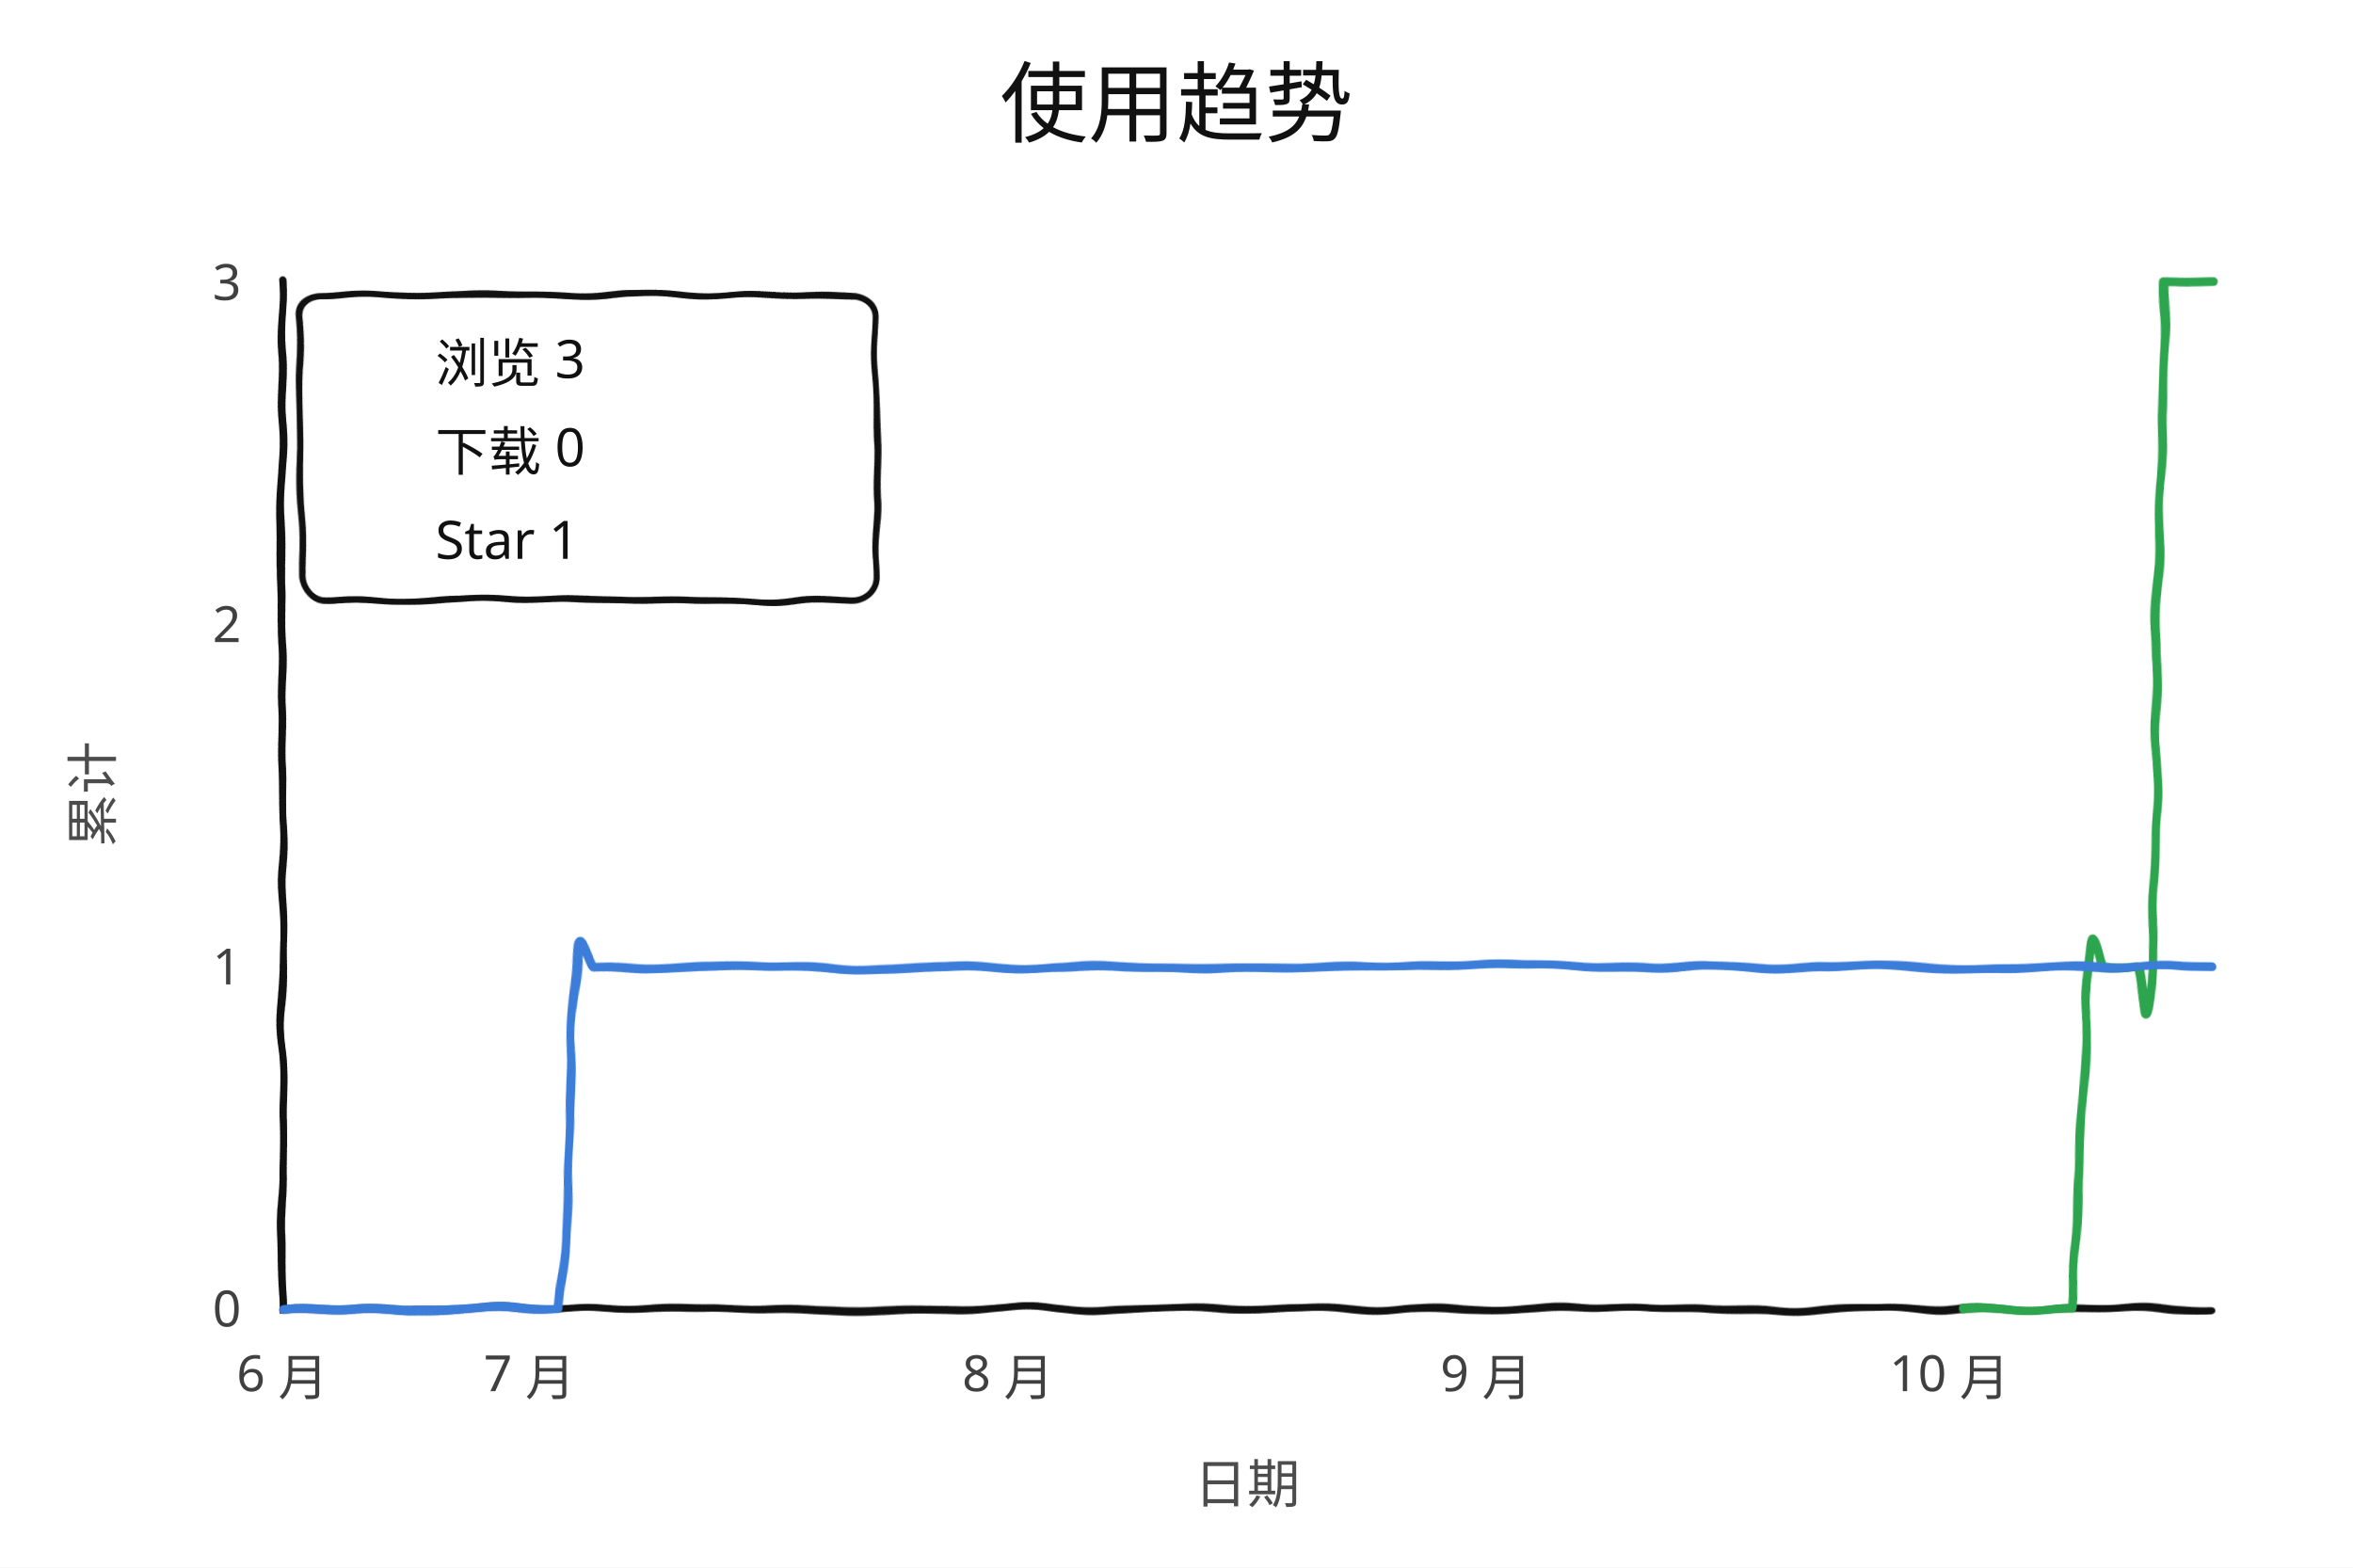
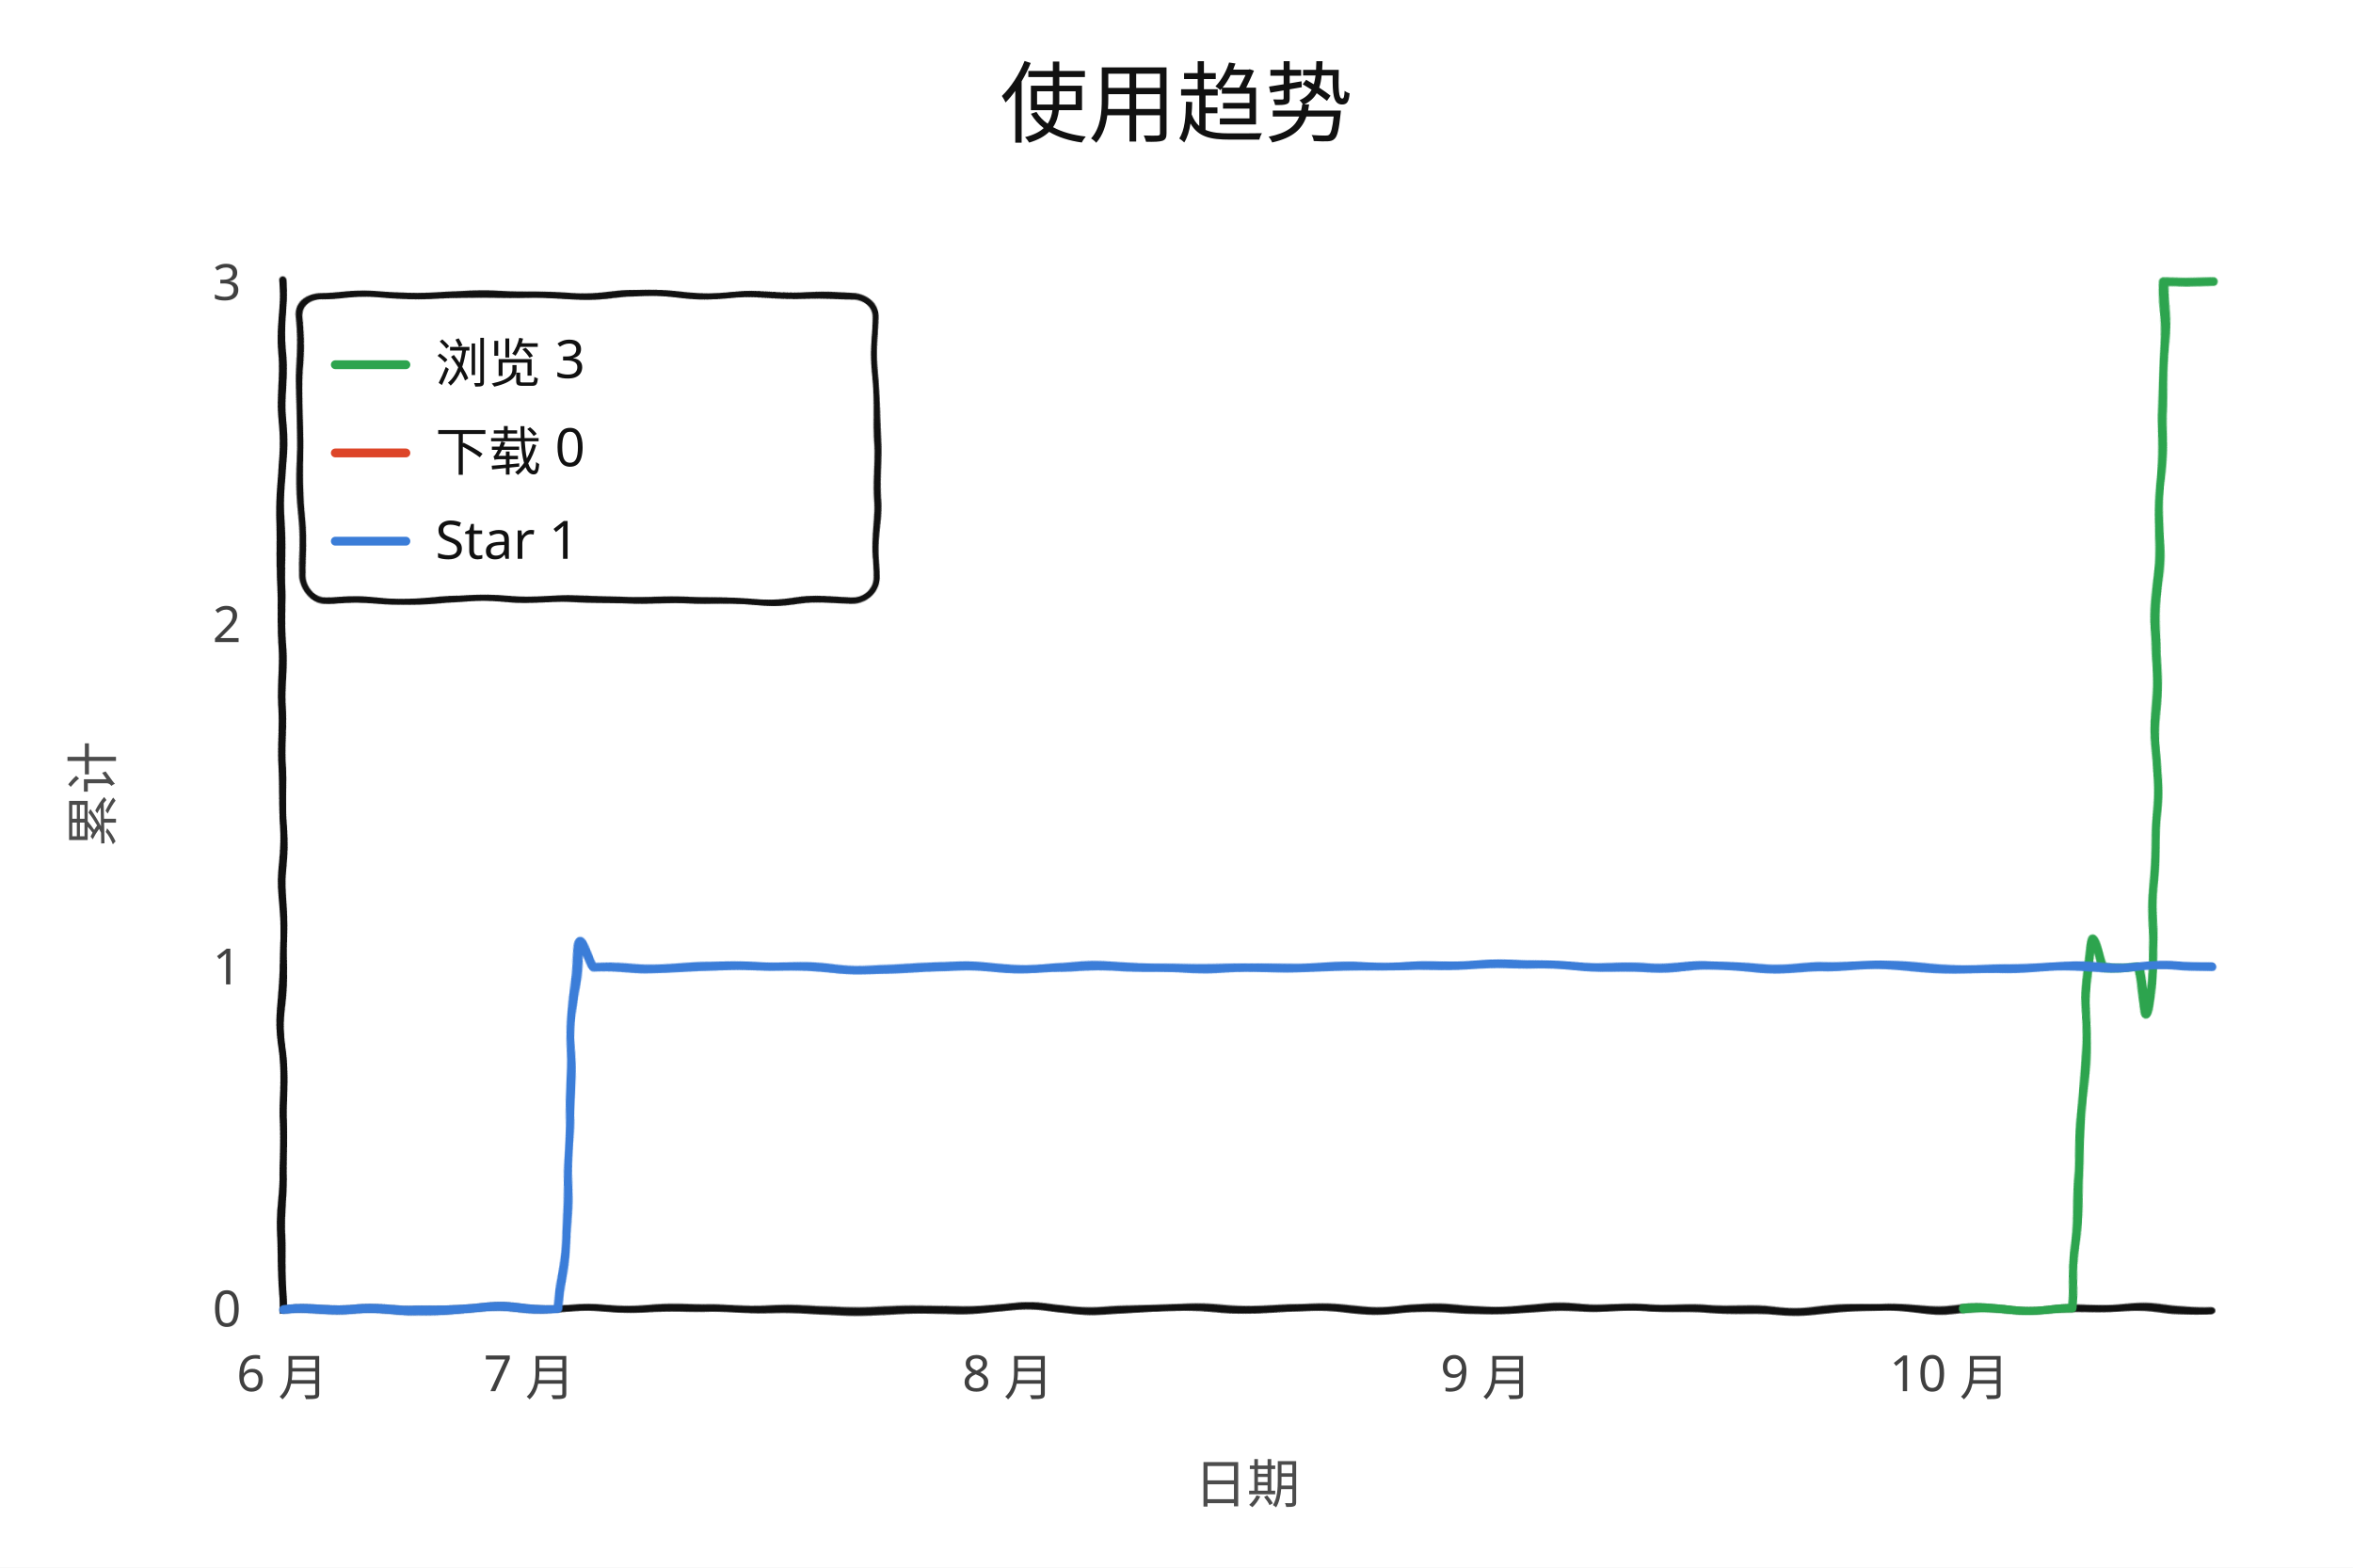
<svg xmlns="http://www.w3.org/2000/svg" width="800" height="533" viewBox="0 0 800 533" role="img" aria-label="使用趋势">
  <defs>
    <filter id="wobble" x="-15%" y="-15%" width="130%" height="130%">
      <feTurbulence baseFrequency=".05" result="noise" type="fractalNoise" />
      <feDisplacementMap in="SourceGraphic" in2="noise" scale="4" xChannelSelector="R" yChannelSelector="G" />
    </filter>
  </defs>
  <rect width="800" height="533" fill="#ffffff" />
  <g font-family="xkcd, 'Comic Sans MS', 'Chalkboard SE', 'Bradley Hand', 'Segoe Print', 'Noto Sans', sans-serif">
    <text x="400" y="46" text-anchor="middle" font-size="30" fill="#111111">使用趋势</text>
    <line x1="96" y1="445.0" x2="752" y2="445.0" stroke="#111111" stroke-opacity="0.28" stroke-width="1.4" filter="url(#wobble)" />
    <text x="82" y="451.0" text-anchor="end" font-size="17" fill="#111111" fill-opacity="0.8">0</text>
    <line x1="96" y1="328.7" x2="752" y2="328.7" stroke="#111111" stroke-opacity="0.12" stroke-width="1.4" filter="url(#wobble)" />
    <text x="82" y="334.7" text-anchor="end" font-size="17" fill="#111111" fill-opacity="0.8">1</text>
    <line x1="96" y1="212.3" x2="752" y2="212.3" stroke="#111111" stroke-opacity="0.12" stroke-width="1.4" filter="url(#wobble)" />
    <text x="82" y="218.3" text-anchor="end" font-size="17" fill="#111111" fill-opacity="0.8">2</text>
    <line x1="96" y1="96.0" x2="752" y2="96.0" stroke="#111111" stroke-opacity="0.12" stroke-width="1.4" filter="url(#wobble)" />
    <text x="82" y="102.0" text-anchor="end" font-size="17" fill="#111111" fill-opacity="0.8">3</text>
    <path d="M 96 96 L 96 445 L 752 445" fill="none" stroke="#111111" stroke-width="2.6" stroke-linecap="round" filter="url(#wobble)" />
    <text x="96.0" y="473" text-anchor="middle" font-size="17" fill="#111111" fill-opacity="0.8">6 月</text>
    <text x="180.0" y="473" text-anchor="middle" font-size="17" fill="#111111" fill-opacity="0.8">7 月</text>
    <text x="342.7" y="473" text-anchor="middle" font-size="17" fill="#111111" fill-opacity="0.8">8 月</text>
    <text x="505.3" y="473" text-anchor="middle" font-size="17" fill="#111111" fill-opacity="0.8">9 月</text>
    <text x="662.8" y="473" text-anchor="middle" font-size="17" fill="#111111" fill-opacity="0.8">10 月</text>
    <text x="424" y="511" text-anchor="middle" font-size="18" fill="#111111" fill-opacity="0.75">日期</text>
    <text x="38" y="270" text-anchor="middle" font-size="18" fill="#111111" fill-opacity="0.75" transform="rotate(-90 38 270)">累计</text>
    <path d="M 668.0 445.0 C 668.9 445.0 671.5 445.0 673.3 445.0 C 675.0 445.0 676.8 445.0 678.5 445.0 C 680.3 445.0 682.0 445.0 683.8 445.0 C 685.5 445.0 687.3 445.0 689.0 445.0 C 690.8 445.0 692.5 445.0 694.3 445.0 C 696.0 445.0 697.8 445.0 699.5 445.0 C 701.3 445.0 703.0 445.0 704.8 445.0 C 706.5 425.6 708.3 348.1 710.0 328.7 C 711.8 309.3 713.5 328.7 715.3 328.7 C 717.0 328.7 718.8 328.7 720.5 328.7 C 722.3 328.7 724.0 328.7 725.8 328.7 C 727.5 328.7 729.3 367.4 731.0 328.7 C 732.8 289.9 734.5 134.8 736.3 96.0 C 738.0 96.0 739.8 96.0 741.5 96.0 C 743.3 96.0 745.0 96.0 746.8 96.0 C 748.5 96.0 751.1 96.0 752.0 96.0" fill="none" stroke="#2da44e" stroke-width="3" stroke-linecap="round" stroke-linejoin="round" filter="url(#wobble)" />
    <path d="M 96.0 445.0 C 96.9 445.0 99.5 445.0 101.2 445.0 C 103.0 445.0 104.7 445.0 106.5 445.0 C 108.2 445.0 110.0 445.0 111.7 445.0 C 113.5 445.0 115.2 445.0 117.0 445.0 C 118.7 445.0 120.5 445.0 122.2 445.0 C 124.0 445.0 125.7 445.0 127.5 445.0 C 129.2 445.0 131.0 445.0 132.7 445.0 C 134.5 445.0 136.2 445.0 138.0 445.0 C 139.7 445.0 141.5 445.0 143.2 445.0 C 145.0 445.0 146.7 445.0 148.5 445.0 C 150.2 445.0 152.0 445.0 153.7 445.0 C 155.5 445.0 157.2 445.0 159.0 445.0 C 160.7 445.0 162.5 445.0 164.2 445.0 C 166.0 445.0 167.7 445.0 169.5 445.0 C 171.2 445.0 173.0 445.0 174.7 445.0 C 176.5 445.0 178.2 445.0 180.0 445.0 C 181.7 445.0 183.5 445.0 185.2 445.0 C 187.0 445.0 188.7 445.0 190.5 445.0 C 192.2 425.6 194.0 348.1 195.7 328.7 C 197.5 309.3 199.2 328.7 201.0 328.7 C 202.7 328.7 204.5 328.7 206.2 328.7 C 208.0 328.7 209.7 328.7 211.5 328.7 C 213.2 328.7 215.0 328.7 216.7 328.7 C 218.5 328.7 220.2 328.7 222.0 328.7 C 223.7 328.7 225.5 328.7 227.2 328.7 C 228.9 328.7 230.7 328.7 232.4 328.7 C 234.2 328.7 235.9 328.7 237.7 328.7 C 239.4 328.7 241.2 328.7 242.9 328.7 C 244.7 328.7 246.4 328.7 248.2 328.7 C 249.9 328.7 251.7 328.7 253.4 328.7 C 255.2 328.7 256.9 328.7 258.7 328.7 C 260.4 328.7 262.2 328.7 263.9 328.7 C 265.7 328.7 267.4 328.7 269.2 328.7 C 270.9 328.7 272.7 328.7 274.4 328.7 C 276.2 328.7 277.9 328.7 279.7 328.7 C 281.4 328.7 283.2 328.7 284.9 328.7 C 286.7 328.7 288.4 328.7 290.2 328.7 C 291.9 328.7 293.7 328.7 295.4 328.7 C 297.2 328.7 298.9 328.7 300.7 328.7 C 302.4 328.7 304.2 328.7 305.9 328.7 C 307.7 328.7 309.4 328.7 311.2 328.7 C 312.9 328.7 314.7 328.7 316.4 328.7 C 318.2 328.7 319.9 328.7 321.7 328.7 C 323.4 328.7 325.2 328.7 326.9 328.7 C 328.7 328.7 330.4 328.7 332.2 328.7 C 333.9 328.7 335.7 328.7 337.4 328.7 C 339.2 328.7 340.9 328.7 342.7 328.7 C 344.4 328.7 346.2 328.7 347.9 328.7 C 349.7 328.7 351.4 328.7 353.2 328.7 C 354.9 328.7 356.7 328.7 358.4 328.7 C 360.1 328.7 361.9 328.7 363.6 328.7 C 365.4 328.7 367.1 328.7 368.9 328.7 C 370.6 328.7 372.4 328.7 374.1 328.7 C 375.9 328.7 377.6 328.7 379.4 328.7 C 381.1 328.7 382.9 328.7 384.6 328.7 C 386.4 328.7 388.1 328.7 389.9 328.7 C 391.6 328.7 393.4 328.7 395.1 328.7 C 396.9 328.7 398.6 328.7 400.4 328.7 C 402.1 328.7 403.9 328.7 405.6 328.7 C 407.4 328.7 409.1 328.7 410.9 328.7 C 412.6 328.7 414.4 328.7 416.1 328.7 C 417.9 328.7 419.6 328.7 421.4 328.7 C 423.1 328.7 424.9 328.7 426.6 328.7 C 428.4 328.7 430.1 328.7 431.9 328.7 C 433.6 328.7 435.4 328.7 437.1 328.7 C 438.9 328.7 440.6 328.7 442.4 328.7 C 444.1 328.7 445.9 328.7 447.6 328.7 C 449.4 328.7 451.1 328.7 452.9 328.7 C 454.6 328.7 456.4 328.7 458.1 328.7 C 459.9 328.7 461.6 328.7 463.4 328.7 C 465.1 328.7 466.9 328.7 468.6 328.7 C 470.4 328.7 472.1 328.7 473.9 328.7 C 475.6 328.7 477.4 328.7 479.1 328.7 C 480.9 328.7 482.6 328.7 484.4 328.7 C 486.1 328.7 487.9 328.7 489.6 328.7 C 491.3 328.7 493.1 328.7 494.8 328.7 C 496.6 328.7 498.3 328.7 500.1 328.7 C 501.8 328.7 503.6 328.7 505.3 328.7 C 507.1 328.7 508.8 328.7 510.6 328.7 C 512.3 328.7 514.1 328.7 515.8 328.7 C 517.6 328.7 519.3 328.7 521.1 328.7 C 522.8 328.7 524.6 328.7 526.3 328.7 C 528.1 328.7 529.8 328.7 531.6 328.7 C 533.3 328.7 535.1 328.7 536.8 328.7 C 538.6 328.7 540.3 328.7 542.1 328.7 C 543.8 328.7 545.6 328.7 547.3 328.7 C 549.1 328.7 550.8 328.7 552.6 328.7 C 554.3 328.7 556.1 328.7 557.8 328.7 C 559.6 328.7 561.3 328.7 563.1 328.7 C 564.8 328.7 566.6 328.7 568.3 328.7 C 570.1 328.7 571.8 328.7 573.6 328.7 C 575.3 328.7 577.1 328.7 578.8 328.7 C 580.6 328.7 582.3 328.7 584.1 328.7 C 585.8 328.7 587.6 328.7 589.3 328.7 C 591.1 328.7 592.8 328.7 594.6 328.7 C 596.3 328.7 598.1 328.7 599.8 328.7 C 601.6 328.7 603.3 328.7 605.1 328.7 C 606.8 328.7 608.6 328.7 610.3 328.7 C 612.1 328.7 613.8 328.7 615.6 328.7 C 617.3 328.7 619.1 328.7 620.8 328.7 C 622.5 328.7 624.3 328.7 626.0 328.7 C 627.8 328.7 629.5 328.7 631.3 328.7 C 633.0 328.7 634.8 328.7 636.5 328.7 C 638.3 328.7 640.0 328.7 641.8 328.7 C 643.5 328.7 645.3 328.7 647.0 328.7 C 648.8 328.7 650.5 328.7 652.3 328.7 C 654.0 328.7 655.8 328.7 657.5 328.7 C 659.3 328.7 661.0 328.7 662.8 328.7 C 664.5 328.7 666.3 328.7 668.0 328.7 C 669.8 328.7 671.5 328.7 673.3 328.7 C 675.0 328.7 676.8 328.7 678.5 328.7 C 680.3 328.7 682.0 328.7 683.8 328.7 C 685.5 328.7 687.3 328.7 689.0 328.7 C 690.8 328.7 692.5 328.7 694.3 328.7 C 696.0 328.7 697.8 328.7 699.5 328.7 C 701.3 328.7 703.0 328.7 704.8 328.7 C 706.5 328.7 708.3 328.7 710.0 328.7 C 711.8 328.7 713.5 328.7 715.3 328.7 C 717.0 328.7 718.8 328.7 720.5 328.7 C 722.3 328.7 724.0 328.7 725.8 328.7 C 727.5 328.7 729.3 328.7 731.0 328.7 C 732.8 328.7 734.5 328.7 736.3 328.7 C 738.0 328.7 739.8 328.7 741.5 328.7 C 743.3 328.7 745.0 328.7 746.8 328.7 C 748.5 328.7 751.1 328.7 752.0 328.7" fill="none" stroke="#3b7dd8" stroke-width="3" stroke-linecap="round" stroke-linejoin="round" filter="url(#wobble)" />
    <g transform="translate(114,130)" font-size="18" fill="#111111">
      <rect x="-12" y="-30" width="196" height="104" rx="8" fill="#ffffff" fill-opacity="0.92" stroke="#111111" stroke-width="2.2" filter="url(#wobble)" />
-       <line x1="0" y1="-6" x2="24" y2="-6" stroke="#2da44e" stroke-width="3" stroke-linecap="round" filter="url(#wobble)" />
+       <line x1="0" y1="-6" x2="24" y2="-6" stroke="#2da44e" stroke-width="3" stroke-linecap="round" />
      <text x="34" y="0">浏览 3</text>
-       <line x1="0" y1="24" x2="24" y2="24" stroke="#dd4528" stroke-width="3" stroke-linecap="round" filter="url(#wobble)" />
+       <line x1="0" y1="24" x2="24" y2="24" stroke="#dd4528" stroke-width="3" stroke-linecap="round" />
      <text x="34" y="30">下载 0</text>
-       <line x1="0" y1="54" x2="24" y2="54" stroke="#3b7dd8" stroke-width="3" stroke-linecap="round" filter="url(#wobble)" />
+       <line x1="0" y1="54" x2="24" y2="54" stroke="#3b7dd8" stroke-width="3" stroke-linecap="round" />
      <text x="34" y="60">Star 1</text>
    </g>
  </g>
</svg>
